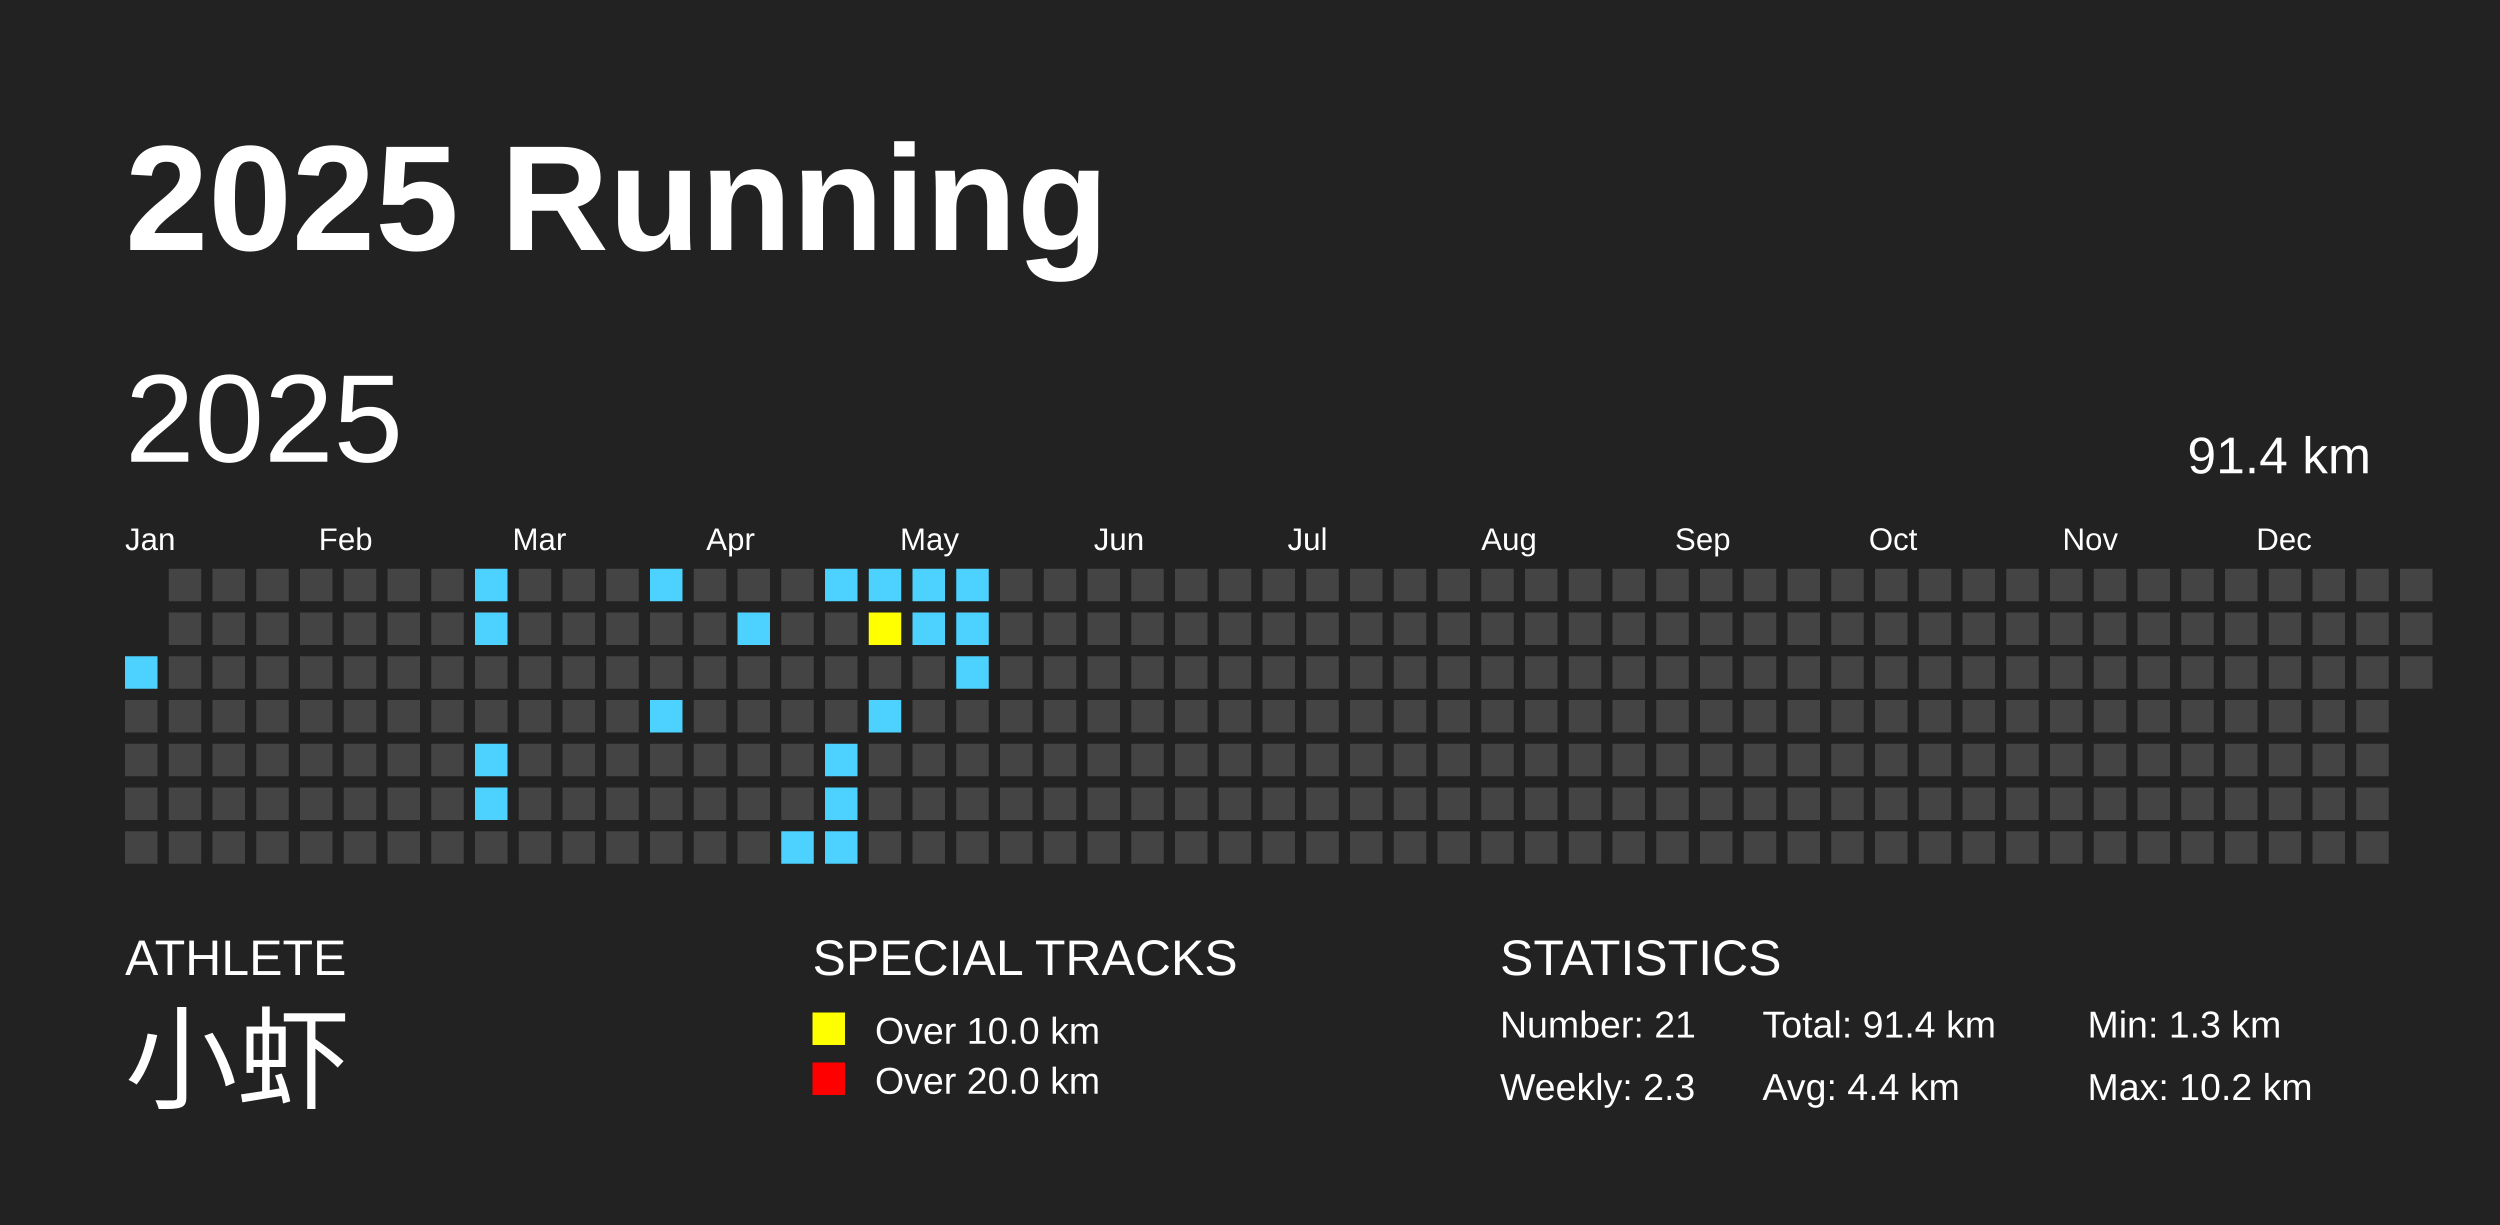
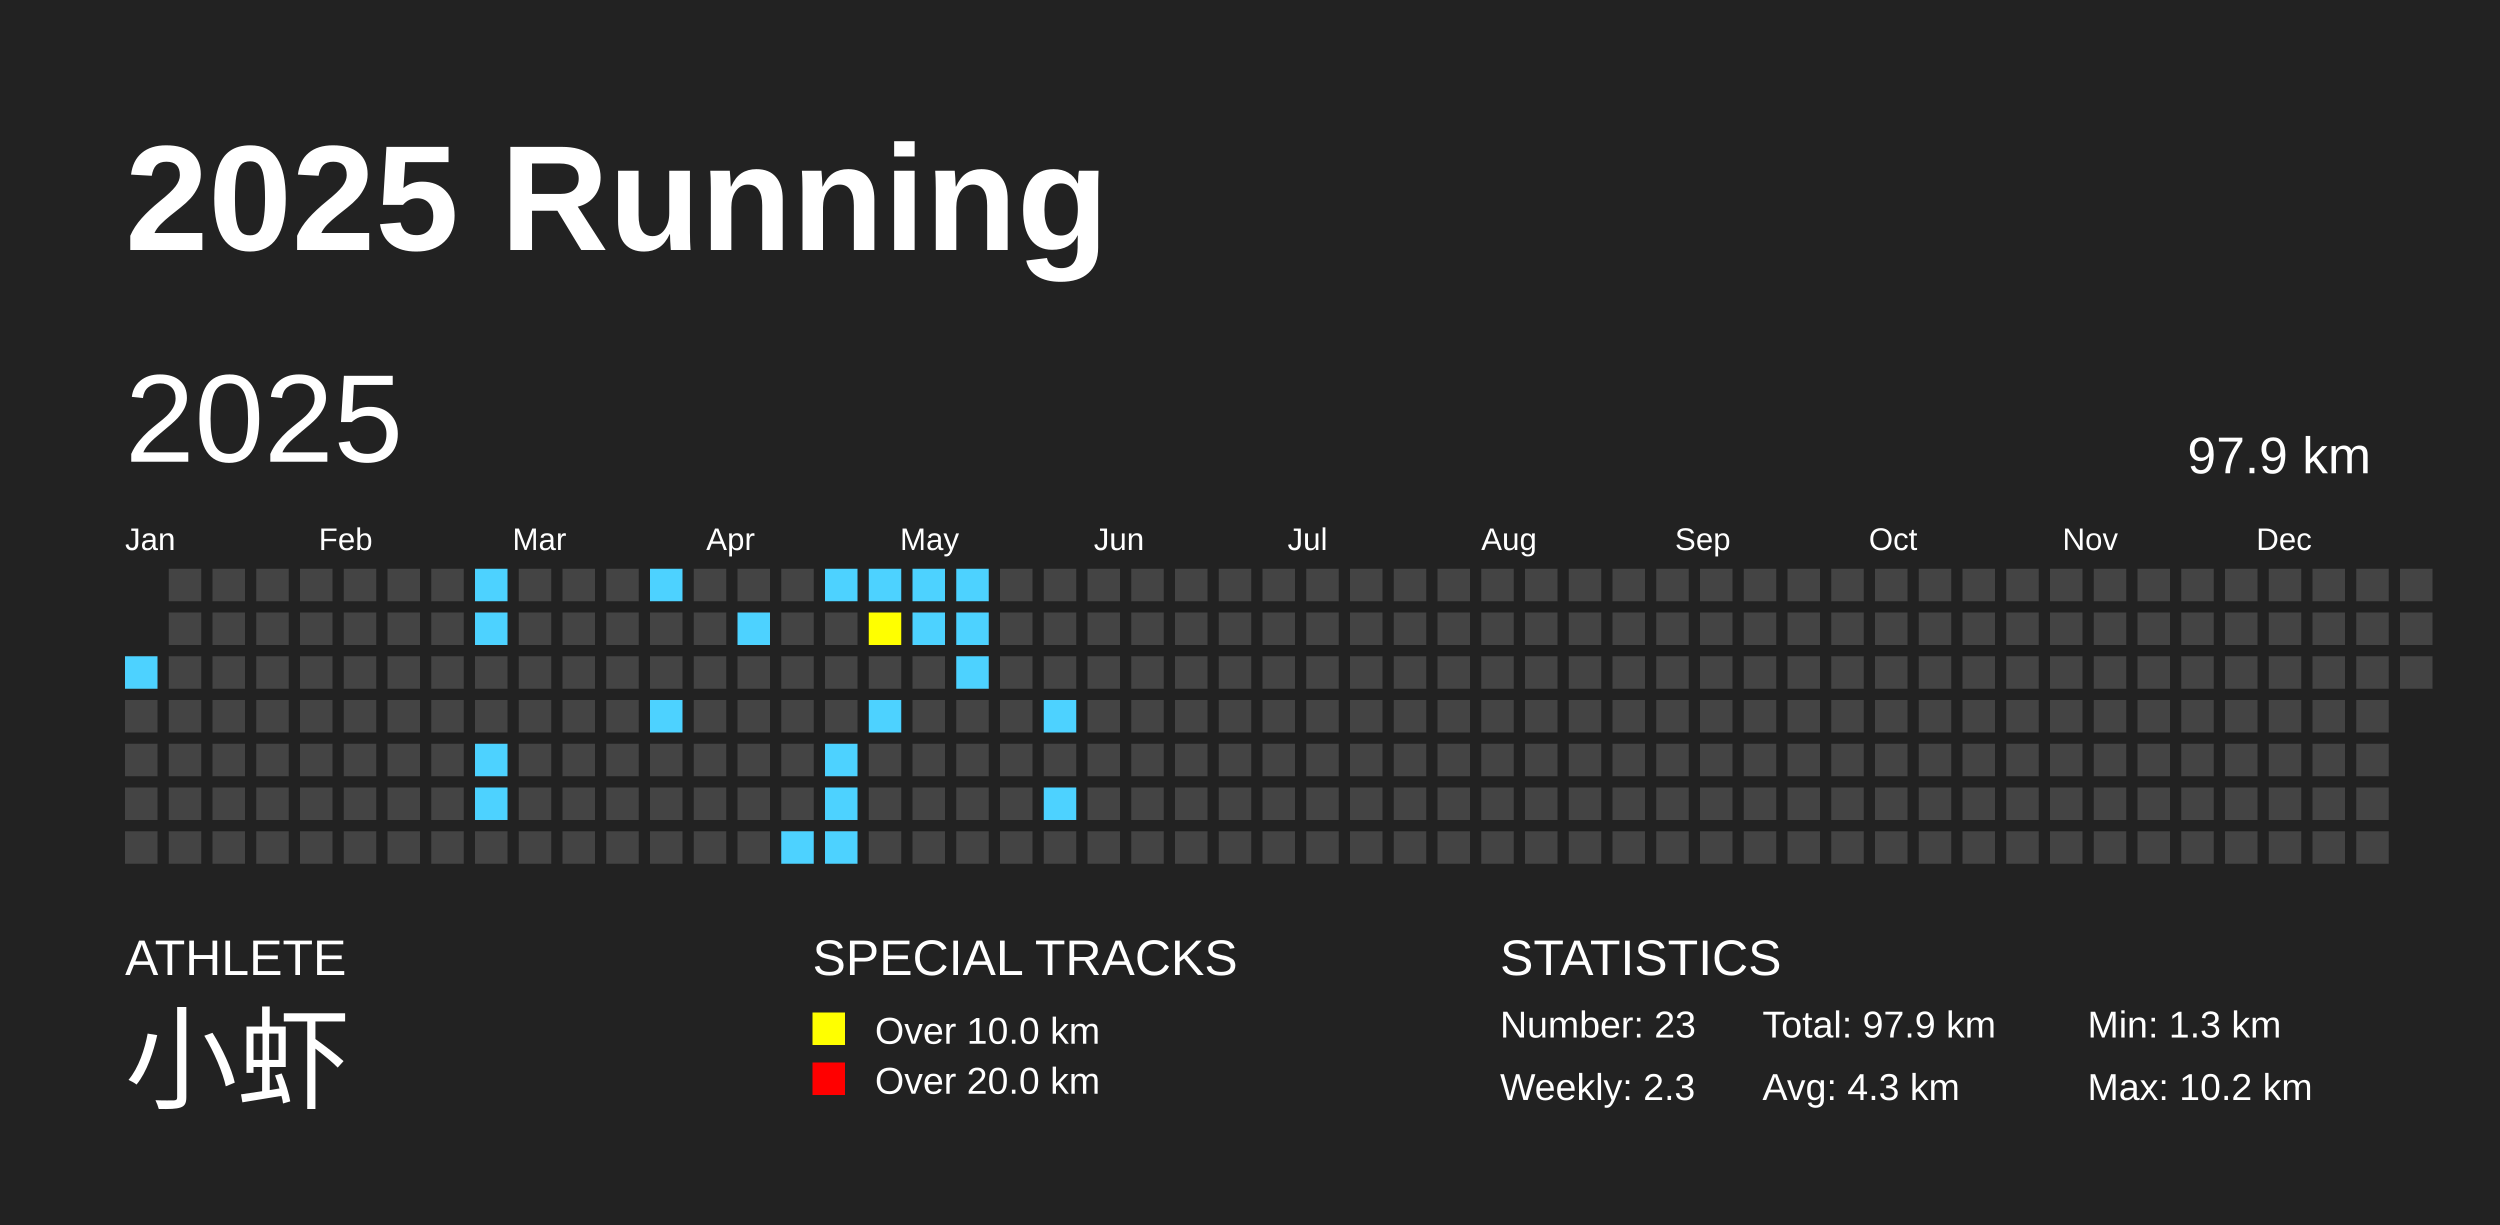
<svg xmlns="http://www.w3.org/2000/svg" baseProfile="full" height="98mm" version="1.1" viewBox="0,0,200,98" width="200mm">
  <defs />
  <rect fill="#222222" height="98" width="200" x="0" y="0" />
  <text fill="#FFFFFF" style="font-size:12px; font-family:Arial; font-weight:bold;" x="10" y="20">2025 Running</text>
  <text fill="#FFFFFF" style="font-size:4px; font-family:Arial" x="10" y="78">ATHLETE</text>
  <text fill="#FFFFFF" style="font-size:9px; font-family:Arial" x="10" y="88">小虾</text>
  <text fill="#FFFFFF" style="font-size:4px; font-family:Arial" x="65" y="78">SPECIAL TRACKS</text>
  <rect fill="yellow" height="2.6" width="2.6" x="65" y="81" />
  <text fill="#FFFFFF" style="font-size:3px; font-family:Arial" x="70" y="83.5">Over 10.0 km</text>
  <rect fill="red" height="2.6" width="2.6" x="65" y="85" />
  <text fill="#FFFFFF" style="font-size:3px; font-family:Arial" x="70" y="87.5">Over 20.0 km</text>
  <text fill="#FFFFFF" style="font-size:4px; font-family:Arial" x="120" y="78">STATISTICS</text>
-   <text fill="#FFFFFF" style="font-size:3px; font-family:Arial" x="120" y="83">Number: 21</text>
+   <text fill="#FFFFFF" style="font-size:3px; font-family:Arial" x="120" y="83">Number: 23</text>
  <text fill="#FFFFFF" style="font-size:3px; font-family:Arial" x="120" y="88">Weekly: 2.3</text>
-   <text fill="#FFFFFF" style="font-size:3px; font-family:Arial" x="141" y="83">Total: 91.4 km</text>
-   <text fill="#FFFFFF" style="font-size:3px; font-family:Arial" x="141" y="88">Avg: 4.4 km</text>
+   <text fill="#FFFFFF" style="font-size:3px; font-family:Arial" x="141" y="83">Total: 97.9 km</text>
+   <text fill="#FFFFFF" style="font-size:3px; font-family:Arial" x="141" y="88">Avg: 4.3 km</text>
  <text fill="#FFFFFF" style="font-size:3px; font-family:Arial" x="167" y="83">Min: 1.3 km</text>
  <text fill="#FFFFFF" style="font-size:3px; font-family:Arial" x="167" y="88">Max: 10.2 km</text>
  <text dominant-baseline="hanging" fill="#FFFFFF" style="font-size:10.0px; font-family:Arial;" x="10" y="30">2025</text>
-   <text dominant-baseline="hanging" fill="#FFFFFF" style="font-size:4.125px; font-family:Arial;" x="175" y="35">91.4 km</text>
+   <text dominant-baseline="hanging" fill="#FFFFFF" style="font-size:4.125px; font-family:Arial;" x="175" y="35">97.9 km</text>
  <text fill="#FFFFFF" style="font-size:2.5px; font-family:Arial" x="10.0" y="44">Jan</text>
  <text fill="#FFFFFF" style="font-size:2.5px; font-family:Arial" x="25.5" y="44">Feb</text>
  <text fill="#FFFFFF" style="font-size:2.5px; font-family:Arial" x="41.0" y="44">Mar</text>
  <text fill="#FFFFFF" style="font-size:2.5px; font-family:Arial" x="56.5" y="44">Apr</text>
  <text fill="#FFFFFF" style="font-size:2.5px; font-family:Arial" x="72.0" y="44">May</text>
  <text fill="#FFFFFF" style="font-size:2.5px; font-family:Arial" x="87.5" y="44">Jun</text>
  <text fill="#FFFFFF" style="font-size:2.5px; font-family:Arial" x="103.0" y="44">Jul</text>
  <text fill="#FFFFFF" style="font-size:2.5px; font-family:Arial" x="118.5" y="44">Aug</text>
  <text fill="#FFFFFF" style="font-size:2.5px; font-family:Arial" x="134.0" y="44">Sep</text>
  <text fill="#FFFFFF" style="font-size:2.5px; font-family:Arial" x="149.5" y="44">Oct</text>
  <text fill="#FFFFFF" style="font-size:2.5px; font-family:Arial" x="165.0" y="44">Nov</text>
  <text fill="#FFFFFF" style="font-size:2.5px; font-family:Arial" x="180.5" y="44">Dec</text>
  <rect fill="#4DD2FF" height="2.6" width="2.6" x="10.0" y="52.5" />
  <rect fill="#444444" height="2.6" width="2.6" x="10.0" y="56.0" />
  <rect fill="#444444" height="2.6" width="2.6" x="10.0" y="59.5" />
  <rect fill="#444444" height="2.6" width="2.6" x="10.0" y="63.0" />
  <rect fill="#444444" height="2.6" width="2.6" x="10.0" y="66.5" />
  <rect fill="#444444" height="2.6" width="2.6" x="13.5" y="45.5" />
  <rect fill="#444444" height="2.6" width="2.6" x="13.5" y="49.0" />
  <rect fill="#444444" height="2.6" width="2.6" x="13.5" y="52.5" />
  <rect fill="#444444" height="2.6" width="2.6" x="13.5" y="56.0" />
  <rect fill="#444444" height="2.6" width="2.6" x="13.5" y="59.5" />
  <rect fill="#444444" height="2.6" width="2.6" x="13.5" y="63.0" />
  <rect fill="#444444" height="2.6" width="2.6" x="13.5" y="66.5" />
  <rect fill="#444444" height="2.6" width="2.6" x="17.0" y="45.5" />
  <rect fill="#444444" height="2.6" width="2.6" x="17.0" y="49.0" />
  <rect fill="#444444" height="2.6" width="2.6" x="17.0" y="52.5" />
  <rect fill="#444444" height="2.6" width="2.6" x="17.0" y="56.0" />
  <rect fill="#444444" height="2.6" width="2.6" x="17.0" y="59.5" />
  <rect fill="#444444" height="2.6" width="2.6" x="17.0" y="63.0" />
  <rect fill="#444444" height="2.6" width="2.6" x="17.0" y="66.5" />
  <rect fill="#444444" height="2.6" width="2.6" x="20.5" y="45.5" />
  <rect fill="#444444" height="2.6" width="2.6" x="20.5" y="49.0" />
  <rect fill="#444444" height="2.6" width="2.6" x="20.5" y="52.5" />
  <rect fill="#444444" height="2.6" width="2.6" x="20.5" y="56.0" />
  <rect fill="#444444" height="2.6" width="2.6" x="20.5" y="59.5" />
  <rect fill="#444444" height="2.6" width="2.6" x="20.5" y="63.0" />
  <rect fill="#444444" height="2.6" width="2.6" x="20.5" y="66.5" />
  <rect fill="#444444" height="2.6" width="2.6" x="24.0" y="45.5" />
  <rect fill="#444444" height="2.6" width="2.6" x="24.0" y="49.0" />
  <rect fill="#444444" height="2.6" width="2.6" x="24.0" y="52.5" />
  <rect fill="#444444" height="2.6" width="2.6" x="24.0" y="56.0" />
  <rect fill="#444444" height="2.6" width="2.6" x="24.0" y="59.5" />
  <rect fill="#444444" height="2.6" width="2.6" x="24.0" y="63.0" />
  <rect fill="#444444" height="2.6" width="2.6" x="24.0" y="66.5" />
  <rect fill="#444444" height="2.6" width="2.6" x="27.5" y="45.5" />
  <rect fill="#444444" height="2.6" width="2.6" x="27.5" y="49.0" />
  <rect fill="#444444" height="2.6" width="2.6" x="27.5" y="52.5" />
  <rect fill="#444444" height="2.6" width="2.6" x="27.5" y="56.0" />
  <rect fill="#444444" height="2.6" width="2.6" x="27.5" y="59.5" />
  <rect fill="#444444" height="2.6" width="2.6" x="27.5" y="63.0" />
  <rect fill="#444444" height="2.6" width="2.6" x="27.5" y="66.5" />
  <rect fill="#444444" height="2.6" width="2.6" x="31.0" y="45.5" />
  <rect fill="#444444" height="2.6" width="2.6" x="31.0" y="49.0" />
  <rect fill="#444444" height="2.6" width="2.6" x="31.0" y="52.5" />
  <rect fill="#444444" height="2.6" width="2.6" x="31.0" y="56.0" />
  <rect fill="#444444" height="2.6" width="2.6" x="31.0" y="59.5" />
  <rect fill="#444444" height="2.6" width="2.6" x="31.0" y="63.0" />
  <rect fill="#444444" height="2.6" width="2.6" x="31.0" y="66.5" />
  <rect fill="#444444" height="2.6" width="2.6" x="34.5" y="45.5" />
  <rect fill="#444444" height="2.6" width="2.6" x="34.5" y="49.0" />
  <rect fill="#444444" height="2.6" width="2.6" x="34.5" y="52.5" />
  <rect fill="#444444" height="2.6" width="2.6" x="34.5" y="56.0" />
  <rect fill="#444444" height="2.6" width="2.6" x="34.5" y="59.5" />
  <rect fill="#444444" height="2.6" width="2.6" x="34.5" y="63.0" />
  <rect fill="#444444" height="2.6" width="2.6" x="34.5" y="66.5" />
  <rect fill="#4DD2FF" height="2.6" width="2.6" x="38.0" y="45.5" />
  <rect fill="#4DD2FF" height="2.6" width="2.6" x="38.0" y="49.0" />
  <rect fill="#444444" height="2.6" width="2.6" x="38.0" y="52.5" />
  <rect fill="#444444" height="2.6" width="2.6" x="38.0" y="56.0" />
  <rect fill="#4DD2FF" height="2.6" width="2.6" x="38.0" y="59.5" />
  <rect fill="#4DD2FF" height="2.6" width="2.6" x="38.0" y="63.0" />
  <rect fill="#444444" height="2.6" width="2.6" x="38.0" y="66.5" />
  <rect fill="#444444" height="2.6" width="2.6" x="41.5" y="45.5" />
  <rect fill="#444444" height="2.6" width="2.6" x="41.5" y="49.0" />
  <rect fill="#444444" height="2.6" width="2.6" x="41.5" y="52.5" />
  <rect fill="#444444" height="2.6" width="2.6" x="41.5" y="56.0" />
  <rect fill="#444444" height="2.6" width="2.6" x="41.5" y="59.5" />
  <rect fill="#444444" height="2.6" width="2.6" x="41.5" y="63.0" />
  <rect fill="#444444" height="2.6" width="2.6" x="41.5" y="66.5" />
  <rect fill="#444444" height="2.6" width="2.6" x="45.0" y="45.5" />
  <rect fill="#444444" height="2.6" width="2.6" x="45.0" y="49.0" />
  <rect fill="#444444" height="2.6" width="2.6" x="45.0" y="52.5" />
  <rect fill="#444444" height="2.6" width="2.6" x="45.0" y="56.0" />
  <rect fill="#444444" height="2.6" width="2.6" x="45.0" y="59.5" />
  <rect fill="#444444" height="2.6" width="2.6" x="45.0" y="63.0" />
  <rect fill="#444444" height="2.6" width="2.6" x="45.0" y="66.5" />
  <rect fill="#444444" height="2.6" width="2.6" x="48.5" y="45.5" />
  <rect fill="#444444" height="2.6" width="2.6" x="48.5" y="49.0" />
  <rect fill="#444444" height="2.6" width="2.6" x="48.5" y="52.5" />
  <rect fill="#444444" height="2.6" width="2.6" x="48.5" y="56.0" />
  <rect fill="#444444" height="2.6" width="2.6" x="48.5" y="59.5" />
  <rect fill="#444444" height="2.6" width="2.6" x="48.5" y="63.0" />
  <rect fill="#444444" height="2.6" width="2.6" x="48.5" y="66.5" />
  <rect fill="#4DD2FF" height="2.6" width="2.6" x="52.0" y="45.5" />
  <rect fill="#444444" height="2.6" width="2.6" x="52.0" y="49.0" />
  <rect fill="#444444" height="2.6" width="2.6" x="52.0" y="52.5" />
  <rect fill="#4DD2FF" height="2.6" width="2.6" x="52.0" y="56.0" />
  <rect fill="#444444" height="2.6" width="2.6" x="52.0" y="59.5" />
  <rect fill="#444444" height="2.6" width="2.6" x="52.0" y="63.0" />
  <rect fill="#444444" height="2.6" width="2.6" x="52.0" y="66.5" />
  <rect fill="#444444" height="2.6" width="2.6" x="55.5" y="45.5" />
  <rect fill="#444444" height="2.6" width="2.6" x="55.5" y="49.0" />
  <rect fill="#444444" height="2.6" width="2.6" x="55.5" y="52.5" />
  <rect fill="#444444" height="2.6" width="2.6" x="55.5" y="56.0" />
  <rect fill="#444444" height="2.6" width="2.6" x="55.5" y="59.5" />
  <rect fill="#444444" height="2.6" width="2.6" x="55.5" y="63.0" />
  <rect fill="#444444" height="2.6" width="2.6" x="55.5" y="66.5" />
  <rect fill="#444444" height="2.6" width="2.6" x="59.0" y="45.5" />
  <rect fill="#4DD2FF" height="2.6" width="2.6" x="59.0" y="49.0" />
  <rect fill="#444444" height="2.6" width="2.6" x="59.0" y="52.5" />
  <rect fill="#444444" height="2.6" width="2.6" x="59.0" y="56.0" />
  <rect fill="#444444" height="2.6" width="2.6" x="59.0" y="59.5" />
  <rect fill="#444444" height="2.6" width="2.6" x="59.0" y="63.0" />
  <rect fill="#444444" height="2.6" width="2.6" x="59.0" y="66.5" />
  <rect fill="#444444" height="2.6" width="2.6" x="62.5" y="45.5" />
  <rect fill="#444444" height="2.6" width="2.6" x="62.5" y="49.0" />
  <rect fill="#444444" height="2.6" width="2.6" x="62.5" y="52.5" />
  <rect fill="#444444" height="2.6" width="2.6" x="62.5" y="56.0" />
  <rect fill="#444444" height="2.6" width="2.6" x="62.5" y="59.5" />
  <rect fill="#444444" height="2.6" width="2.6" x="62.5" y="63.0" />
  <rect fill="#4DD2FF" height="2.6" width="2.6" x="62.5" y="66.5" />
  <rect fill="#4DD2FF" height="2.6" width="2.6" x="66.0" y="45.5" />
  <rect fill="#444444" height="2.6" width="2.6" x="66.0" y="49.0" />
  <rect fill="#444444" height="2.6" width="2.6" x="66.0" y="52.5" />
  <rect fill="#444444" height="2.6" width="2.6" x="66.0" y="56.0" />
  <rect fill="#4DD2FF" height="2.6" width="2.6" x="66.0" y="59.5" />
  <rect fill="#4DD2FF" height="2.6" width="2.6" x="66.0" y="63.0" />
  <rect fill="#4DD2FF" height="2.6" width="2.6" x="66.0" y="66.5" />
  <rect fill="#4DD2FF" height="2.6" width="2.6" x="69.5" y="45.5" />
  <rect fill="yellow" height="2.6" width="2.6" x="69.5" y="49.0" />
  <rect fill="#444444" height="2.6" width="2.6" x="69.5" y="52.5" />
  <rect fill="#4DD2FF" height="2.6" width="2.6" x="69.5" y="56.0" />
  <rect fill="#444444" height="2.6" width="2.6" x="69.5" y="59.5" />
  <rect fill="#444444" height="2.6" width="2.6" x="69.5" y="63.0" />
  <rect fill="#444444" height="2.6" width="2.6" x="69.5" y="66.5" />
  <rect fill="#4DD2FF" height="2.6" width="2.6" x="73.0" y="45.5" />
  <rect fill="#4DD2FF" height="2.6" width="2.6" x="73.0" y="49.0" />
  <rect fill="#444444" height="2.6" width="2.6" x="73.0" y="52.5" />
  <rect fill="#444444" height="2.6" width="2.6" x="73.0" y="56.0" />
  <rect fill="#444444" height="2.6" width="2.6" x="73.0" y="59.5" />
  <rect fill="#444444" height="2.6" width="2.6" x="73.0" y="63.0" />
  <rect fill="#444444" height="2.6" width="2.6" x="73.0" y="66.5" />
  <rect fill="#4DD2FF" height="2.6" width="2.6" x="76.5" y="45.5" />
  <rect fill="#4DD2FF" height="2.6" width="2.6" x="76.5" y="49.0" />
  <rect fill="#4DD2FF" height="2.6" width="2.6" x="76.5" y="52.5" />
  <rect fill="#444444" height="2.6" width="2.6" x="76.5" y="56.0" />
  <rect fill="#444444" height="2.6" width="2.6" x="76.5" y="59.5" />
  <rect fill="#444444" height="2.6" width="2.6" x="76.5" y="63.0" />
  <rect fill="#444444" height="2.6" width="2.6" x="76.5" y="66.5" />
  <rect fill="#444444" height="2.6" width="2.6" x="80.0" y="45.5" />
  <rect fill="#444444" height="2.6" width="2.6" x="80.0" y="49.0" />
  <rect fill="#444444" height="2.6" width="2.6" x="80.0" y="52.5" />
  <rect fill="#444444" height="2.6" width="2.6" x="80.0" y="56.0" />
  <rect fill="#444444" height="2.6" width="2.6" x="80.0" y="59.5" />
  <rect fill="#444444" height="2.6" width="2.6" x="80.0" y="63.0" />
  <rect fill="#444444" height="2.6" width="2.6" x="80.0" y="66.5" />
  <rect fill="#444444" height="2.6" width="2.6" x="83.5" y="45.5" />
  <rect fill="#444444" height="2.6" width="2.6" x="83.5" y="49.0" />
  <rect fill="#444444" height="2.6" width="2.6" x="83.5" y="52.5" />
-   <rect fill="#444444" height="2.6" width="2.6" x="83.5" y="56.0" />
+   <rect fill="#4DD2FF" height="2.6" width="2.6" x="83.5" y="56.0" />
  <rect fill="#444444" height="2.6" width="2.6" x="83.5" y="59.5" />
-   <rect fill="#444444" height="2.6" width="2.6" x="83.5" y="63.0" />
+   <rect fill="#4DD2FF" height="2.6" width="2.6" x="83.5" y="63.0" />
  <rect fill="#444444" height="2.6" width="2.6" x="83.5" y="66.5" />
  <rect fill="#444444" height="2.6" width="2.6" x="87.0" y="45.5" />
  <rect fill="#444444" height="2.6" width="2.6" x="87.0" y="49.0" />
  <rect fill="#444444" height="2.6" width="2.6" x="87.0" y="52.5" />
  <rect fill="#444444" height="2.6" width="2.6" x="87.0" y="56.0" />
  <rect fill="#444444" height="2.6" width="2.6" x="87.0" y="59.5" />
  <rect fill="#444444" height="2.6" width="2.6" x="87.0" y="63.0" />
  <rect fill="#444444" height="2.6" width="2.6" x="87.0" y="66.5" />
  <rect fill="#444444" height="2.6" width="2.6" x="90.5" y="45.5" />
  <rect fill="#444444" height="2.6" width="2.6" x="90.5" y="49.0" />
  <rect fill="#444444" height="2.6" width="2.6" x="90.5" y="52.5" />
  <rect fill="#444444" height="2.6" width="2.6" x="90.5" y="56.0" />
  <rect fill="#444444" height="2.6" width="2.6" x="90.5" y="59.5" />
  <rect fill="#444444" height="2.6" width="2.6" x="90.5" y="63.0" />
  <rect fill="#444444" height="2.6" width="2.6" x="90.5" y="66.5" />
  <rect fill="#444444" height="2.6" width="2.6" x="94.0" y="45.5" />
  <rect fill="#444444" height="2.6" width="2.6" x="94.0" y="49.0" />
  <rect fill="#444444" height="2.6" width="2.6" x="94.0" y="52.5" />
  <rect fill="#444444" height="2.6" width="2.6" x="94.0" y="56.0" />
  <rect fill="#444444" height="2.6" width="2.6" x="94.0" y="59.5" />
  <rect fill="#444444" height="2.6" width="2.6" x="94.0" y="63.0" />
  <rect fill="#444444" height="2.6" width="2.6" x="94.0" y="66.5" />
  <rect fill="#444444" height="2.6" width="2.6" x="97.5" y="45.5" />
  <rect fill="#444444" height="2.6" width="2.6" x="97.5" y="49.0" />
  <rect fill="#444444" height="2.6" width="2.6" x="97.5" y="52.5" />
  <rect fill="#444444" height="2.6" width="2.6" x="97.5" y="56.0" />
  <rect fill="#444444" height="2.6" width="2.6" x="97.5" y="59.5" />
  <rect fill="#444444" height="2.6" width="2.6" x="97.5" y="63.0" />
  <rect fill="#444444" height="2.6" width="2.6" x="97.5" y="66.5" />
  <rect fill="#444444" height="2.6" width="2.6" x="101.0" y="45.5" />
  <rect fill="#444444" height="2.6" width="2.6" x="101.0" y="49.0" />
  <rect fill="#444444" height="2.6" width="2.6" x="101.0" y="52.5" />
  <rect fill="#444444" height="2.6" width="2.6" x="101.0" y="56.0" />
  <rect fill="#444444" height="2.6" width="2.6" x="101.0" y="59.5" />
  <rect fill="#444444" height="2.6" width="2.6" x="101.0" y="63.0" />
  <rect fill="#444444" height="2.6" width="2.6" x="101.0" y="66.5" />
  <rect fill="#444444" height="2.6" width="2.6" x="104.5" y="45.5" />
  <rect fill="#444444" height="2.6" width="2.6" x="104.5" y="49.0" />
  <rect fill="#444444" height="2.6" width="2.6" x="104.5" y="52.5" />
  <rect fill="#444444" height="2.6" width="2.6" x="104.5" y="56.0" />
  <rect fill="#444444" height="2.6" width="2.6" x="104.5" y="59.5" />
  <rect fill="#444444" height="2.6" width="2.6" x="104.5" y="63.0" />
  <rect fill="#444444" height="2.6" width="2.6" x="104.5" y="66.5" />
  <rect fill="#444444" height="2.6" width="2.6" x="108.0" y="45.5" />
  <rect fill="#444444" height="2.6" width="2.6" x="108.0" y="49.0" />
  <rect fill="#444444" height="2.6" width="2.6" x="108.0" y="52.5" />
  <rect fill="#444444" height="2.6" width="2.6" x="108.0" y="56.0" />
  <rect fill="#444444" height="2.6" width="2.6" x="108.0" y="59.5" />
  <rect fill="#444444" height="2.6" width="2.6" x="108.0" y="63.0" />
  <rect fill="#444444" height="2.6" width="2.6" x="108.0" y="66.5" />
  <rect fill="#444444" height="2.6" width="2.6" x="111.5" y="45.5" />
  <rect fill="#444444" height="2.6" width="2.6" x="111.5" y="49.0" />
  <rect fill="#444444" height="2.6" width="2.6" x="111.5" y="52.5" />
  <rect fill="#444444" height="2.6" width="2.6" x="111.5" y="56.0" />
  <rect fill="#444444" height="2.6" width="2.6" x="111.5" y="59.5" />
  <rect fill="#444444" height="2.6" width="2.6" x="111.5" y="63.0" />
  <rect fill="#444444" height="2.6" width="2.6" x="111.5" y="66.5" />
  <rect fill="#444444" height="2.6" width="2.6" x="115.0" y="45.5" />
  <rect fill="#444444" height="2.6" width="2.6" x="115.0" y="49.0" />
  <rect fill="#444444" height="2.6" width="2.6" x="115.0" y="52.5" />
  <rect fill="#444444" height="2.6" width="2.6" x="115.0" y="56.0" />
  <rect fill="#444444" height="2.6" width="2.6" x="115.0" y="59.5" />
  <rect fill="#444444" height="2.6" width="2.6" x="115.0" y="63.0" />
  <rect fill="#444444" height="2.6" width="2.6" x="115.0" y="66.5" />
  <rect fill="#444444" height="2.6" width="2.6" x="118.5" y="45.5" />
  <rect fill="#444444" height="2.6" width="2.6" x="118.5" y="49.0" />
  <rect fill="#444444" height="2.6" width="2.6" x="118.5" y="52.5" />
  <rect fill="#444444" height="2.6" width="2.6" x="118.5" y="56.0" />
  <rect fill="#444444" height="2.6" width="2.6" x="118.5" y="59.5" />
  <rect fill="#444444" height="2.6" width="2.6" x="118.5" y="63.0" />
  <rect fill="#444444" height="2.6" width="2.6" x="118.5" y="66.5" />
  <rect fill="#444444" height="2.6" width="2.6" x="122.0" y="45.5" />
  <rect fill="#444444" height="2.6" width="2.6" x="122.0" y="49.0" />
  <rect fill="#444444" height="2.6" width="2.6" x="122.0" y="52.5" />
  <rect fill="#444444" height="2.6" width="2.6" x="122.0" y="56.0" />
  <rect fill="#444444" height="2.6" width="2.6" x="122.0" y="59.5" />
  <rect fill="#444444" height="2.6" width="2.6" x="122.0" y="63.0" />
  <rect fill="#444444" height="2.6" width="2.6" x="122.0" y="66.5" />
  <rect fill="#444444" height="2.6" width="2.6" x="125.5" y="45.5" />
  <rect fill="#444444" height="2.6" width="2.6" x="125.5" y="49.0" />
  <rect fill="#444444" height="2.6" width="2.6" x="125.5" y="52.5" />
  <rect fill="#444444" height="2.6" width="2.6" x="125.5" y="56.0" />
  <rect fill="#444444" height="2.6" width="2.6" x="125.5" y="59.5" />
  <rect fill="#444444" height="2.6" width="2.6" x="125.5" y="63.0" />
  <rect fill="#444444" height="2.6" width="2.6" x="125.5" y="66.5" />
  <rect fill="#444444" height="2.6" width="2.6" x="129.0" y="45.5" />
  <rect fill="#444444" height="2.6" width="2.6" x="129.0" y="49.0" />
  <rect fill="#444444" height="2.6" width="2.6" x="129.0" y="52.5" />
  <rect fill="#444444" height="2.6" width="2.6" x="129.0" y="56.0" />
  <rect fill="#444444" height="2.6" width="2.6" x="129.0" y="59.5" />
  <rect fill="#444444" height="2.6" width="2.6" x="129.0" y="63.0" />
  <rect fill="#444444" height="2.6" width="2.6" x="129.0" y="66.5" />
  <rect fill="#444444" height="2.6" width="2.6" x="132.5" y="45.5" />
  <rect fill="#444444" height="2.6" width="2.6" x="132.5" y="49.0" />
  <rect fill="#444444" height="2.6" width="2.6" x="132.5" y="52.5" />
  <rect fill="#444444" height="2.6" width="2.6" x="132.5" y="56.0" />
  <rect fill="#444444" height="2.6" width="2.6" x="132.5" y="59.5" />
  <rect fill="#444444" height="2.6" width="2.6" x="132.5" y="63.0" />
  <rect fill="#444444" height="2.6" width="2.6" x="132.5" y="66.5" />
  <rect fill="#444444" height="2.6" width="2.6" x="136.0" y="45.5" />
  <rect fill="#444444" height="2.6" width="2.6" x="136.0" y="49.0" />
  <rect fill="#444444" height="2.6" width="2.6" x="136.0" y="52.5" />
  <rect fill="#444444" height="2.6" width="2.6" x="136.0" y="56.0" />
  <rect fill="#444444" height="2.6" width="2.6" x="136.0" y="59.5" />
  <rect fill="#444444" height="2.6" width="2.6" x="136.0" y="63.0" />
  <rect fill="#444444" height="2.6" width="2.6" x="136.0" y="66.5" />
  <rect fill="#444444" height="2.6" width="2.6" x="139.5" y="45.5" />
  <rect fill="#444444" height="2.6" width="2.6" x="139.5" y="49.0" />
  <rect fill="#444444" height="2.6" width="2.6" x="139.5" y="52.5" />
  <rect fill="#444444" height="2.6" width="2.6" x="139.5" y="56.0" />
  <rect fill="#444444" height="2.6" width="2.6" x="139.5" y="59.5" />
  <rect fill="#444444" height="2.6" width="2.6" x="139.5" y="63.0" />
  <rect fill="#444444" height="2.6" width="2.6" x="139.5" y="66.5" />
  <rect fill="#444444" height="2.6" width="2.6" x="143.0" y="45.5" />
  <rect fill="#444444" height="2.6" width="2.6" x="143.0" y="49.0" />
  <rect fill="#444444" height="2.6" width="2.6" x="143.0" y="52.5" />
  <rect fill="#444444" height="2.6" width="2.6" x="143.0" y="56.0" />
  <rect fill="#444444" height="2.6" width="2.6" x="143.0" y="59.5" />
  <rect fill="#444444" height="2.6" width="2.6" x="143.0" y="63.0" />
  <rect fill="#444444" height="2.6" width="2.6" x="143.0" y="66.5" />
  <rect fill="#444444" height="2.6" width="2.6" x="146.5" y="45.5" />
  <rect fill="#444444" height="2.6" width="2.6" x="146.5" y="49.0" />
  <rect fill="#444444" height="2.6" width="2.6" x="146.5" y="52.5" />
  <rect fill="#444444" height="2.6" width="2.6" x="146.5" y="56.0" />
  <rect fill="#444444" height="2.6" width="2.6" x="146.5" y="59.5" />
  <rect fill="#444444" height="2.6" width="2.6" x="146.5" y="63.0" />
  <rect fill="#444444" height="2.6" width="2.6" x="146.5" y="66.5" />
  <rect fill="#444444" height="2.6" width="2.6" x="150.0" y="45.5" />
  <rect fill="#444444" height="2.6" width="2.6" x="150.0" y="49.0" />
  <rect fill="#444444" height="2.6" width="2.6" x="150.0" y="52.5" />
  <rect fill="#444444" height="2.6" width="2.6" x="150.0" y="56.0" />
  <rect fill="#444444" height="2.6" width="2.6" x="150.0" y="59.5" />
  <rect fill="#444444" height="2.6" width="2.6" x="150.0" y="63.0" />
  <rect fill="#444444" height="2.6" width="2.6" x="150.0" y="66.5" />
  <rect fill="#444444" height="2.6" width="2.6" x="153.5" y="45.5" />
  <rect fill="#444444" height="2.6" width="2.6" x="153.5" y="49.0" />
  <rect fill="#444444" height="2.6" width="2.6" x="153.5" y="52.5" />
  <rect fill="#444444" height="2.6" width="2.6" x="153.5" y="56.0" />
  <rect fill="#444444" height="2.6" width="2.6" x="153.5" y="59.5" />
  <rect fill="#444444" height="2.6" width="2.6" x="153.5" y="63.0" />
  <rect fill="#444444" height="2.6" width="2.6" x="153.5" y="66.5" />
  <rect fill="#444444" height="2.6" width="2.6" x="157.0" y="45.5" />
  <rect fill="#444444" height="2.6" width="2.6" x="157.0" y="49.0" />
  <rect fill="#444444" height="2.6" width="2.6" x="157.0" y="52.5" />
  <rect fill="#444444" height="2.6" width="2.6" x="157.0" y="56.0" />
  <rect fill="#444444" height="2.6" width="2.6" x="157.0" y="59.5" />
  <rect fill="#444444" height="2.6" width="2.6" x="157.0" y="63.0" />
  <rect fill="#444444" height="2.6" width="2.6" x="157.0" y="66.5" />
  <rect fill="#444444" height="2.6" width="2.6" x="160.5" y="45.5" />
  <rect fill="#444444" height="2.6" width="2.6" x="160.5" y="49.0" />
  <rect fill="#444444" height="2.6" width="2.6" x="160.5" y="52.5" />
  <rect fill="#444444" height="2.6" width="2.6" x="160.5" y="56.0" />
  <rect fill="#444444" height="2.6" width="2.6" x="160.5" y="59.5" />
  <rect fill="#444444" height="2.6" width="2.6" x="160.5" y="63.0" />
  <rect fill="#444444" height="2.6" width="2.6" x="160.5" y="66.5" />
  <rect fill="#444444" height="2.6" width="2.6" x="164.0" y="45.5" />
  <rect fill="#444444" height="2.6" width="2.6" x="164.0" y="49.0" />
  <rect fill="#444444" height="2.6" width="2.6" x="164.0" y="52.5" />
  <rect fill="#444444" height="2.6" width="2.6" x="164.0" y="56.0" />
  <rect fill="#444444" height="2.6" width="2.6" x="164.0" y="59.5" />
  <rect fill="#444444" height="2.6" width="2.6" x="164.0" y="63.0" />
  <rect fill="#444444" height="2.6" width="2.6" x="164.0" y="66.5" />
  <rect fill="#444444" height="2.6" width="2.6" x="167.5" y="45.5" />
  <rect fill="#444444" height="2.6" width="2.6" x="167.5" y="49.0" />
  <rect fill="#444444" height="2.6" width="2.6" x="167.5" y="52.5" />
  <rect fill="#444444" height="2.6" width="2.6" x="167.5" y="56.0" />
  <rect fill="#444444" height="2.6" width="2.6" x="167.5" y="59.5" />
  <rect fill="#444444" height="2.6" width="2.6" x="167.5" y="63.0" />
  <rect fill="#444444" height="2.6" width="2.6" x="167.5" y="66.5" />
  <rect fill="#444444" height="2.6" width="2.6" x="171.0" y="45.5" />
  <rect fill="#444444" height="2.6" width="2.6" x="171.0" y="49.0" />
  <rect fill="#444444" height="2.6" width="2.6" x="171.0" y="52.5" />
  <rect fill="#444444" height="2.6" width="2.6" x="171.0" y="56.0" />
  <rect fill="#444444" height="2.6" width="2.6" x="171.0" y="59.5" />
  <rect fill="#444444" height="2.6" width="2.6" x="171.0" y="63.0" />
  <rect fill="#444444" height="2.6" width="2.6" x="171.0" y="66.5" />
  <rect fill="#444444" height="2.6" width="2.6" x="174.5" y="45.5" />
  <rect fill="#444444" height="2.6" width="2.6" x="174.5" y="49.0" />
  <rect fill="#444444" height="2.6" width="2.6" x="174.5" y="52.5" />
  <rect fill="#444444" height="2.6" width="2.6" x="174.5" y="56.0" />
  <rect fill="#444444" height="2.6" width="2.6" x="174.5" y="59.5" />
  <rect fill="#444444" height="2.6" width="2.6" x="174.5" y="63.0" />
  <rect fill="#444444" height="2.6" width="2.6" x="174.5" y="66.5" />
  <rect fill="#444444" height="2.6" width="2.6" x="178.0" y="45.5" />
  <rect fill="#444444" height="2.6" width="2.6" x="178.0" y="49.0" />
  <rect fill="#444444" height="2.6" width="2.6" x="178.0" y="52.5" />
  <rect fill="#444444" height="2.6" width="2.6" x="178.0" y="56.0" />
  <rect fill="#444444" height="2.6" width="2.6" x="178.0" y="59.5" />
  <rect fill="#444444" height="2.6" width="2.6" x="178.0" y="63.0" />
  <rect fill="#444444" height="2.6" width="2.6" x="178.0" y="66.5" />
  <rect fill="#444444" height="2.6" width="2.6" x="181.5" y="45.5" />
  <rect fill="#444444" height="2.6" width="2.6" x="181.5" y="49.0" />
  <rect fill="#444444" height="2.6" width="2.6" x="181.5" y="52.5" />
  <rect fill="#444444" height="2.6" width="2.6" x="181.5" y="56.0" />
  <rect fill="#444444" height="2.6" width="2.6" x="181.5" y="59.5" />
  <rect fill="#444444" height="2.6" width="2.6" x="181.5" y="63.0" />
  <rect fill="#444444" height="2.6" width="2.6" x="181.5" y="66.5" />
  <rect fill="#444444" height="2.6" width="2.6" x="185.0" y="45.5" />
  <rect fill="#444444" height="2.6" width="2.6" x="185.0" y="49.0" />
  <rect fill="#444444" height="2.6" width="2.6" x="185.0" y="52.5" />
  <rect fill="#444444" height="2.6" width="2.6" x="185.0" y="56.0" />
  <rect fill="#444444" height="2.6" width="2.6" x="185.0" y="59.5" />
  <rect fill="#444444" height="2.6" width="2.6" x="185.0" y="63.0" />
  <rect fill="#444444" height="2.6" width="2.6" x="185.0" y="66.5" />
  <rect fill="#444444" height="2.6" width="2.6" x="188.5" y="45.5" />
  <rect fill="#444444" height="2.6" width="2.6" x="188.5" y="49.0" />
  <rect fill="#444444" height="2.6" width="2.6" x="188.5" y="52.5" />
  <rect fill="#444444" height="2.6" width="2.6" x="188.5" y="56.0" />
  <rect fill="#444444" height="2.6" width="2.6" x="188.5" y="59.5" />
  <rect fill="#444444" height="2.6" width="2.6" x="188.5" y="63.0" />
  <rect fill="#444444" height="2.6" width="2.6" x="188.5" y="66.5" />
  <rect fill="#444444" height="2.6" width="2.6" x="192.0" y="45.5" />
  <rect fill="#444444" height="2.6" width="2.6" x="192.0" y="49.0" />
  <rect fill="#444444" height="2.6" width="2.6" x="192.0" y="52.5" />
</svg>
